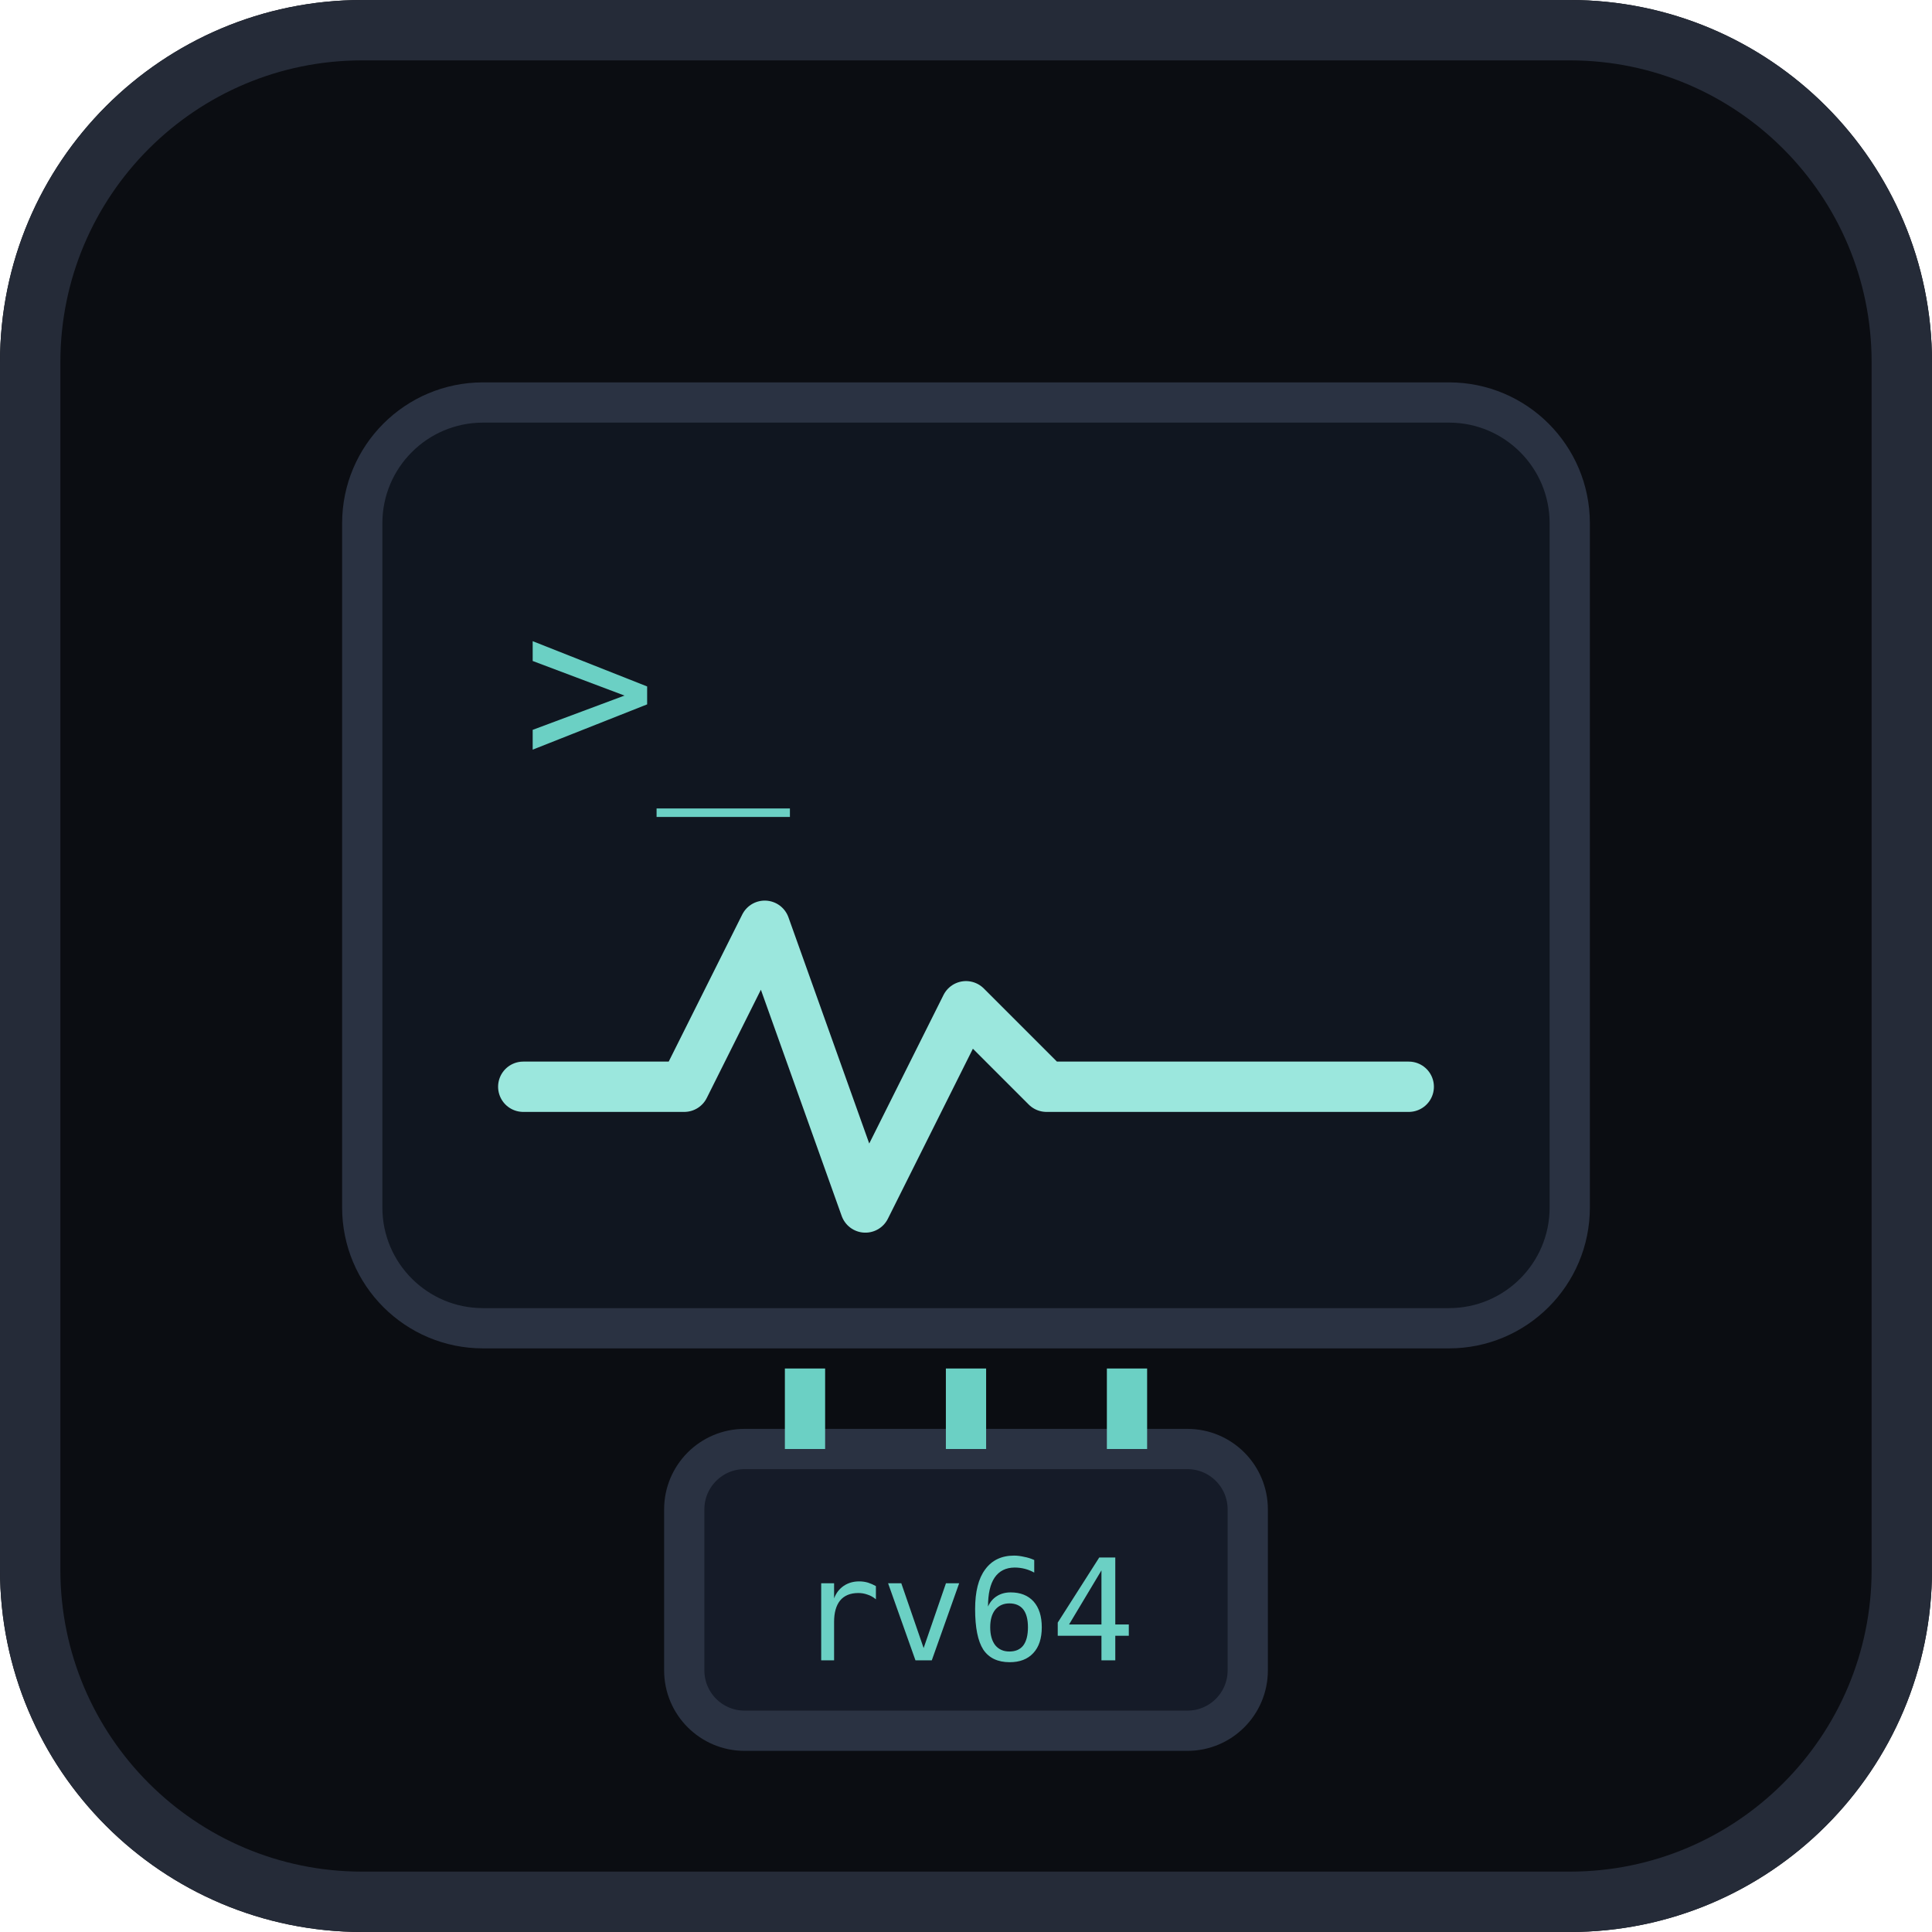
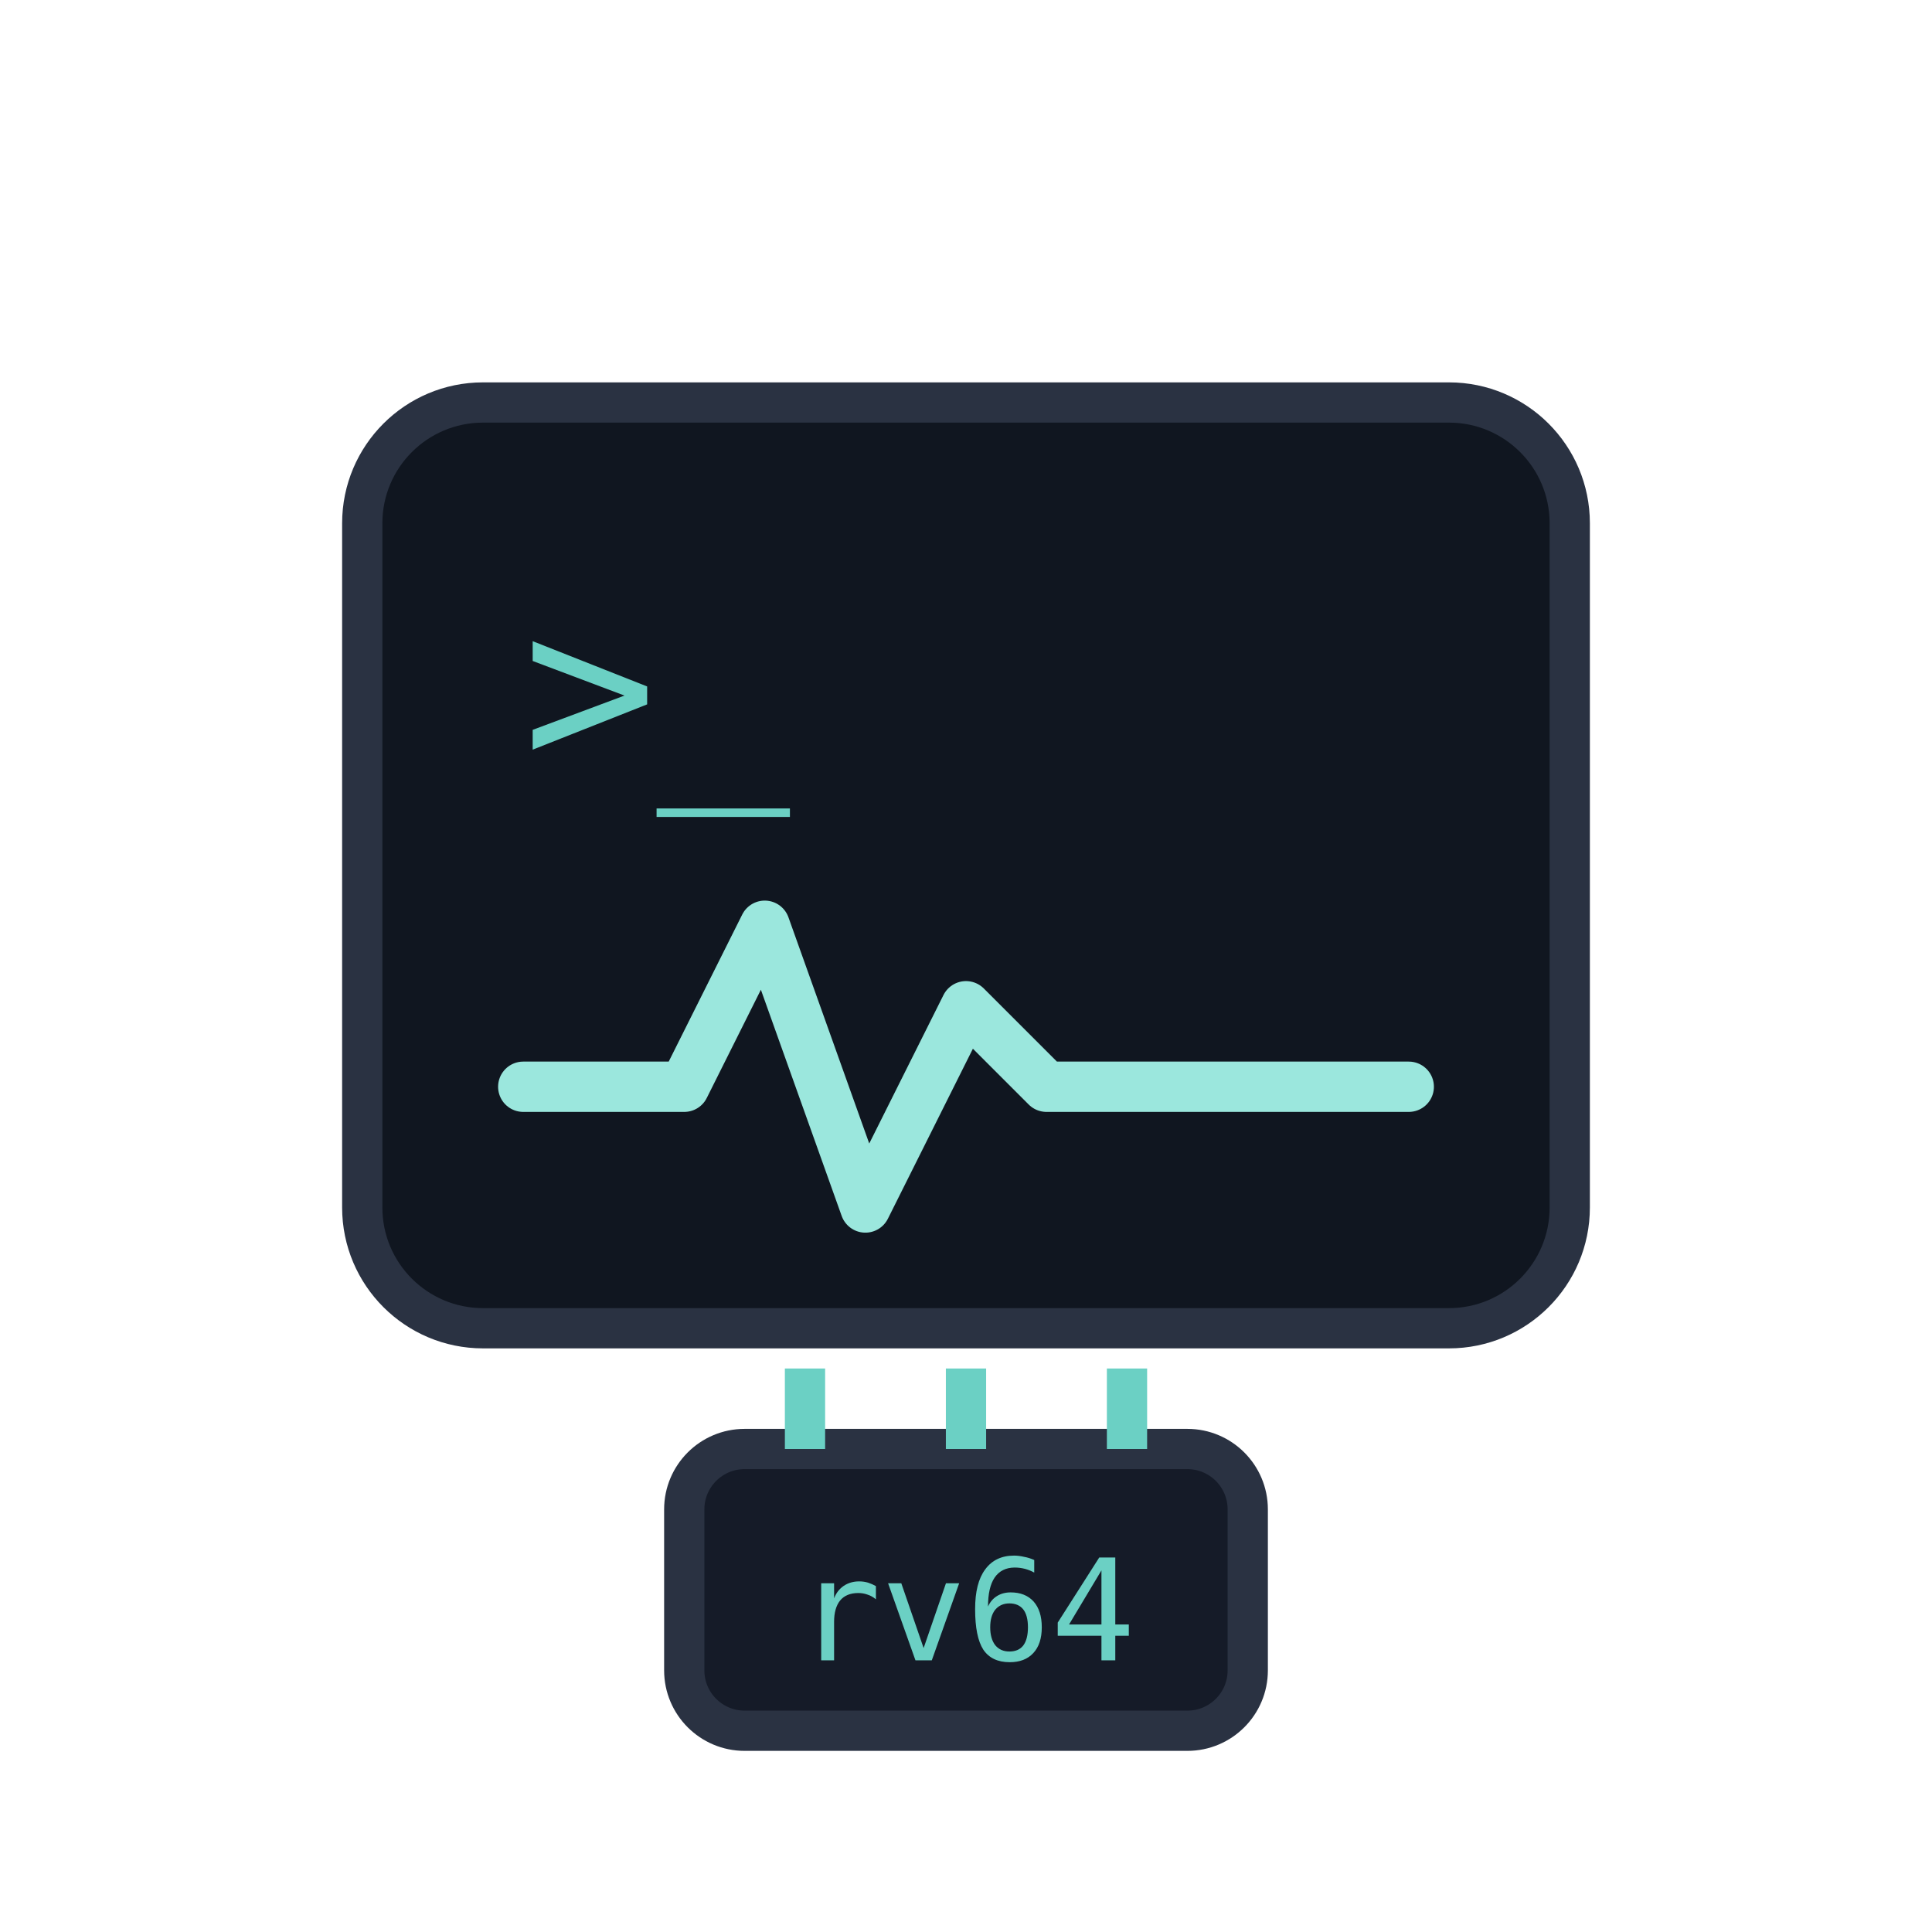
<svg xmlns="http://www.w3.org/2000/svg" viewBox="0 0 96 96">
-   <rect width="96" height="96" rx="18" fill="#0b0d12" />
-   <rect x="1.5" y="1.5" width="93" height="93" rx="16.5" fill="none" stroke="#252b38" stroke-width="3" />
  <rect x="18" y="20" width="60" height="46" rx="6" fill="#101620" stroke="#2a3242" stroke-width="2" />
  <text x="26" y="38" font-family="monospace" font-size="11" fill="#6bd0c4">&gt;_</text>
  <polyline points="26,54 34,54 38,46 43,60 48,50 52,54 70,54" fill="none" stroke="#9be7dd" stroke-width="2.5" stroke-linecap="round" stroke-linejoin="round" />
  <rect x="34" y="72" width="28" height="14" rx="3" fill="#151b28" stroke="#2a3242" stroke-width="2" />
  <g stroke="#6bd0c4" stroke-width="2">
    <line x1="40" y1="72" x2="40" y2="68" />
    <line x1="48" y1="72" x2="48" y2="68" />
    <line x1="56" y1="72" x2="56" y2="68" />
  </g>
  <text x="48" y="82.5" font-family="monospace" font-size="7" fill="#6bd0c4" text-anchor="middle">rv64</text>
</svg>
